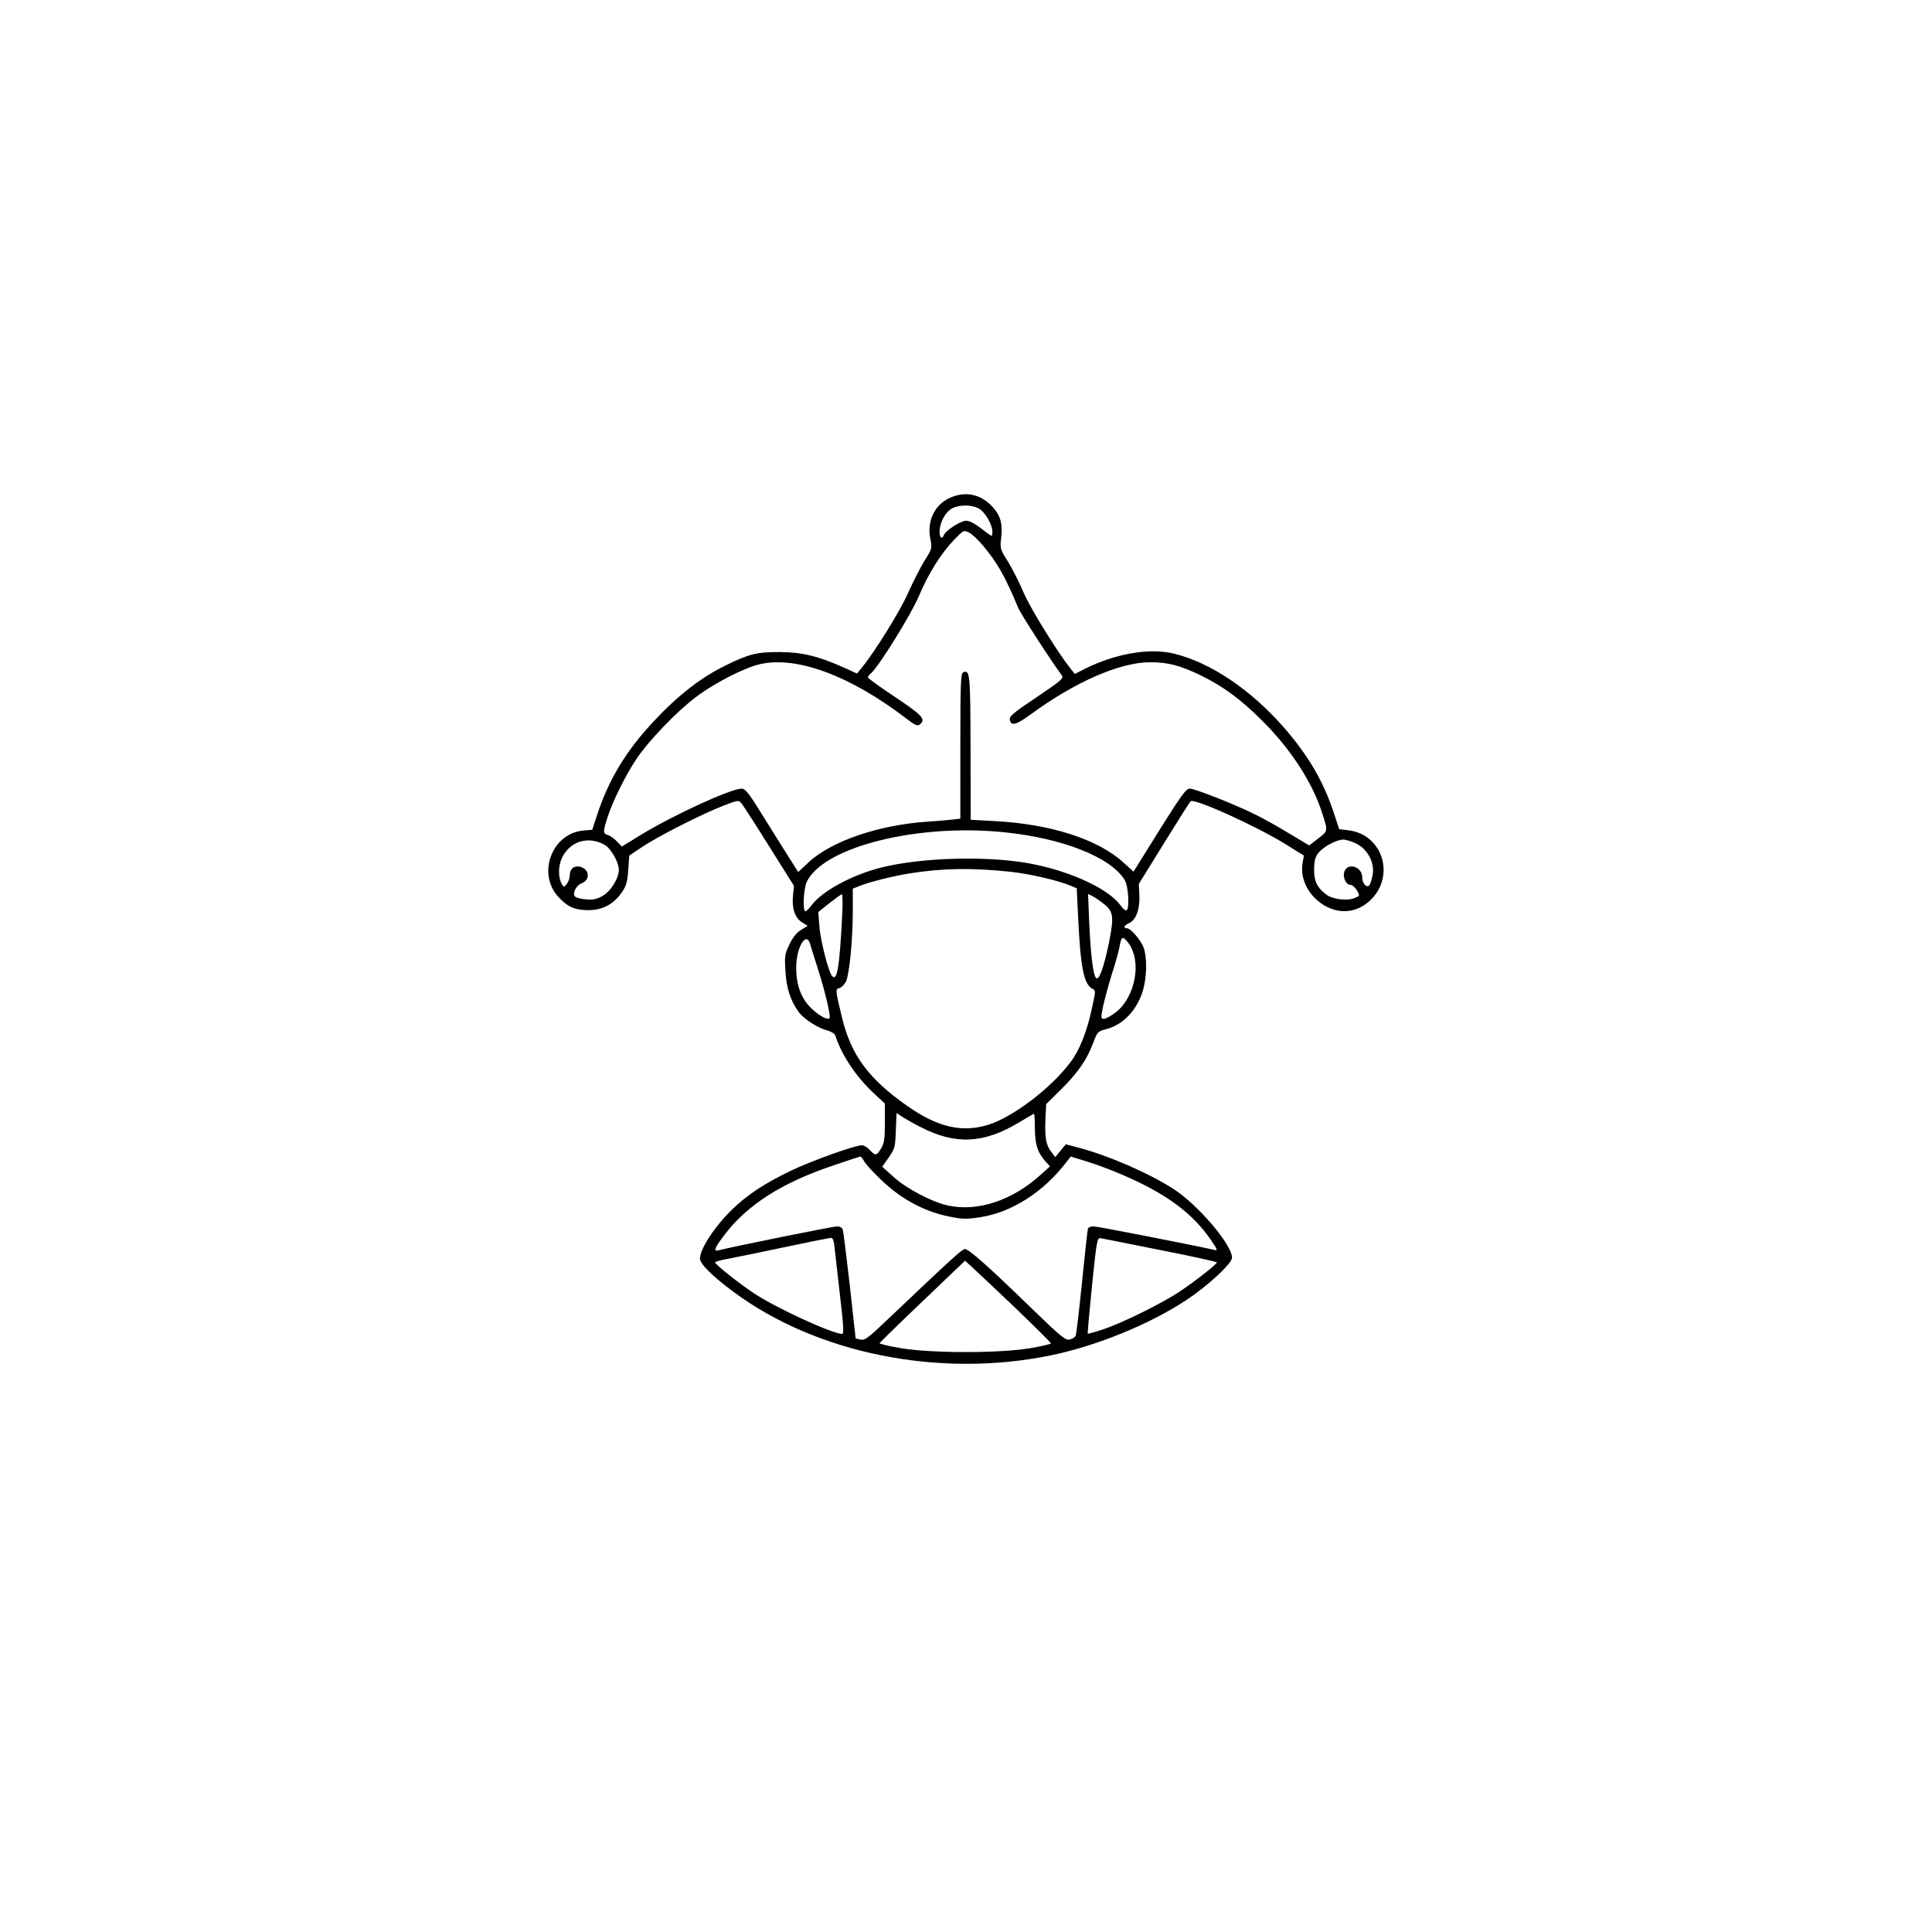
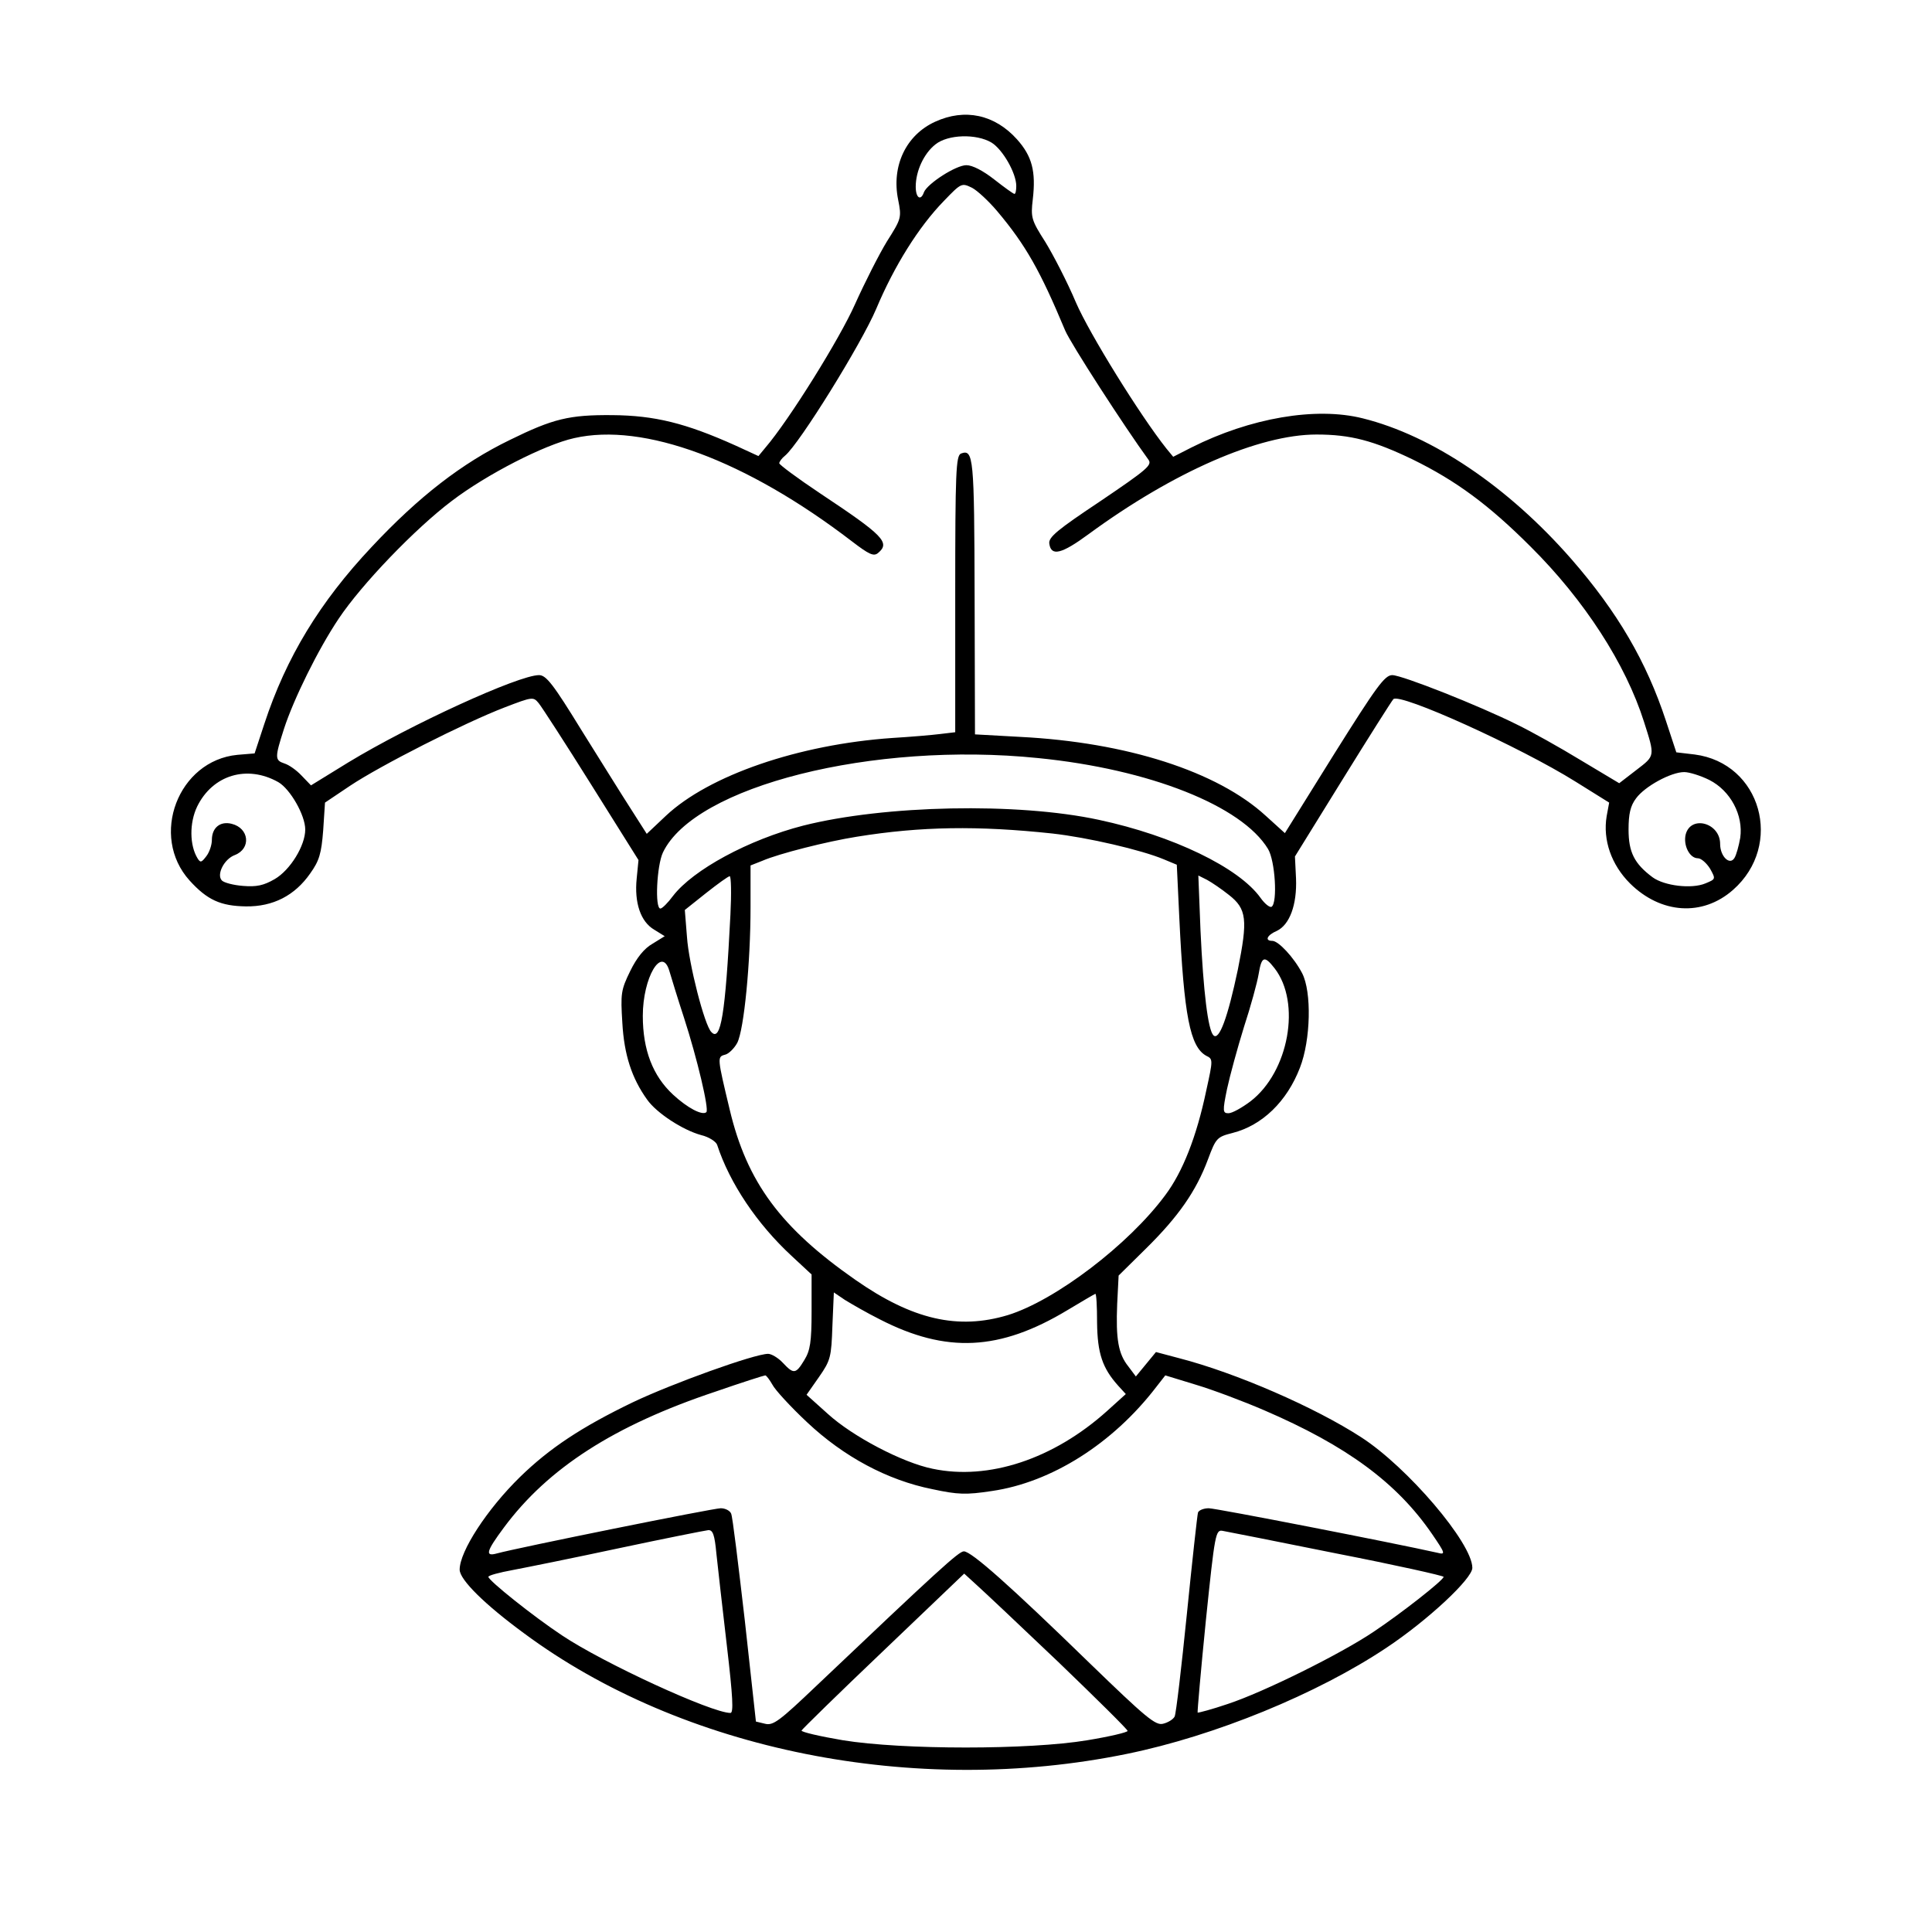
- <svg xmlns="http://www.w3.org/2000/svg" version="1.0" width="1024pt" height="1024pt" viewBox="0 0 1024 1024" preserveAspectRatio="xMidYMid meet">
+ <svg xmlns="http://www.w3.org/2000/svg" version="1.0" width="1024pt" height="1024pt" viewBox="256 230 512 538" preserveAspectRatio="xMidYMid meet">
  <g transform="translate(0,1024) scale(0.1,-0.1)" fill="currentColor" stroke="none">
    <path d="M5034 7601 c-81 -37 -122 -123 -103 -217 10 -50 9 -53 -31 -116 -22 -36 -62 -115 -89 -175 -42 -95 -183 -322 -250 -400 l-19 -23 -63 29 c-140 63 -226 84 -344 85 -120 1 -165 -10 -285 -69 -134 -65 -254 -158 -385 -298 -144 -153 -238 -307 -299 -493 l-27 -82 -48 -4 c-165 -16 -245 -226 -133 -350 49 -54 86 -71 157 -72 75 -1 136 30 179 92 25 35 31 55 36 120 l5 77 70 47 c84 56 318 175 430 218 78 30 80 30 95 12 9 -11 75 -113 147 -228 l131 -209 -5 -51 c-7 -68 11 -121 49 -143 l29 -18 -34 -21 c-23 -13 -44 -39 -62 -76 -26 -53 -27 -63 -22 -144 5 -89 26 -154 69 -214 26 -37 99 -85 151 -99 21 -5 41 -18 44 -27 35 -107 111 -220 207 -309 l56 -52 0 -103 c0 -85 -4 -109 -20 -135 -24 -40 -30 -40 -60 -8 -13 14 -32 25 -41 25 -38 0 -268 -83 -377 -135 -143 -69 -232 -128 -314 -208 -92 -90 -168 -207 -168 -258 0 -28 70 -97 179 -177 441 -327 1089 -457 1679 -336 245 50 530 167 722 295 116 77 240 193 240 223 0 69 -181 281 -310 364 -128 83 -348 179 -507 220 l-64 17 -28 -34 -28 -34 -21 28 c-28 35 -35 76 -31 174 l4 79 78 77 c88 87 138 158 171 247 22 59 25 62 68 73 83 21 152 88 188 182 30 77 33 211 6 263 -23 44 -66 90 -83 90 -22 0 -15 16 13 28 35 17 56 72 53 146 l-3 61 133 215 c73 118 137 219 141 223 17 19 353 -133 508 -230 l93 -58 -7 -38 c-11 -66 13 -135 65 -187 86 -85 202 -93 287 -18 142 125 78 353 -107 377 l-51 6 -29 88 c-54 164 -134 302 -264 451 -176 201 -387 343 -580 391 -131 33 -314 1 -477 -81 l-51 -26 -19 23 c-73 92 -214 319 -252 407 -24 57 -63 132 -85 168 -39 61 -41 68 -35 119 9 78 -2 120 -44 167 -62 69 -145 87 -228 49z m157 -58 c31 -19 69 -85 69 -121 0 -12 -2 -22 -5 -22 -3 0 -28 18 -56 40 -32 25 -61 40 -78 40 -29 0 -108 -51 -118 -75 -9 -26 -23 -16 -23 15 0 44 23 93 55 118 35 28 114 30 156 5z m15 -190 c81 -96 121 -168 190 -333 15 -36 167 -271 232 -360 11 -15 -3 -27 -133 -115 -120 -80 -146 -101 -143 -119 5 -36 34 -29 110 27 236 173 474 277 634 277 95 0 159 -17 269 -70 120 -59 211 -126 327 -242 150 -149 265 -327 316 -488 31 -97 31 -94 -21 -134 l-48 -37 -107 64 c-59 36 -138 80 -177 99 -106 53 -321 138 -348 138 -21 0 -44 -32 -162 -220 l-137 -220 -53 48 c-135 124 -388 205 -684 220 l-126 7 -1 383 c-1 390 -3 412 -38 399 -14 -6 -16 -51 -16 -391 l0 -385 -42 -5 c-24 -3 -83 -8 -133 -11 -261 -18 -511 -104 -631 -217 l-53 -50 -44 69 c-24 37 -86 137 -138 220 -78 127 -98 153 -118 153 -57 0 -358 -138 -531 -243 l-104 -64 -26 27 c-14 15 -35 30 -48 34 -27 9 -27 16 -1 97 27 83 95 221 152 306 64 96 213 251 315 328 97 74 259 157 341 175 193 44 478 -61 774 -288 47 -36 60 -42 72 -32 35 29 15 49 -161 166 -63 42 -114 80 -114 84 0 4 7 14 16 21 40 33 213 312 254 409 50 119 118 228 188 300 49 51 50 51 79 37 15 -8 46 -37 69 -64z m115 -1524 c311 -31 567 -133 640 -253 20 -33 27 -150 10 -161 -5 -3 -19 8 -31 25 -60 84 -244 173 -450 217 -227 49 -597 41 -823 -16 -152 -39 -307 -123 -363 -196 -14 -19 -30 -35 -35 -35 -16 0 -10 120 7 156 88 185 585 310 1045 263z m-2116 -67 c33 -19 75 -92 75 -132 0 -45 -42 -113 -85 -138 -31 -18 -51 -22 -88 -19 -27 2 -53 9 -59 15 -16 16 6 60 36 71 46 18 40 75 -9 87 -32 8 -55 -11 -55 -45 0 -14 -7 -35 -16 -46 -13 -17 -16 -18 -24 -5 -22 36 -23 98 -1 144 43 88 139 117 226 68z m3985 6 c59 -30 95 -98 86 -161 -4 -23 -11 -48 -16 -56 -13 -22 -40 4 -40 39 0 59 -82 81 -96 26 -7 -30 11 -66 34 -66 9 0 24 -13 34 -29 16 -29 16 -29 -13 -41 -38 -16 -114 -7 -147 17 -51 38 -67 70 -67 133 0 43 5 66 21 87 24 33 97 73 134 73 14 0 46 -10 70 -22z m-1830 -149 c99 -11 249 -46 311 -72 l36 -15 7 -148 c13 -273 30 -359 75 -384 19 -9 19 -11 0 -97 -27 -129 -66 -227 -114 -291 -102 -138 -306 -293 -438 -334 -139 -42 -266 -13 -425 98 -208 145 -302 272 -350 474 -35 146 -35 147 -13 153 10 2 26 18 34 33 19 37 37 224 37 377 l0 117 33 13 c46 20 181 54 263 67 179 29 338 31 544 9z m-896 -226 c-14 -278 -27 -355 -53 -327 -19 18 -63 190 -68 265 l-6 75 59 47 c33 26 62 47 66 47 4 0 5 -48 2 -107z m1388 55 c50 -39 53 -69 25 -208 -28 -133 -52 -199 -68 -183 -15 15 -28 120 -36 292 l-6 153 24 -12 c13 -7 41 -26 61 -42z m-1517 -343 c36 -111 70 -254 62 -262 -11 -10 -52 11 -93 49 -56 52 -84 124 -84 219 0 107 53 197 74 125 5 -17 23 -76 41 -131z m1644 139 c75 -96 40 -289 -67 -371 -24 -18 -51 -33 -61 -33 -16 0 -17 5 -4 68 8 37 29 114 47 172 19 58 37 124 41 148 8 49 16 52 44 16z m-1099 -978 c185 -95 334 -88 523 26 40 24 74 44 77 45 3 2 5 -34 5 -80 1 -86 15 -127 59 -176 l21 -23 -52 -47 c-149 -134 -330 -194 -486 -161 -84 17 -223 90 -292 153 l-59 53 35 50 c32 46 34 55 37 142 l4 93 31 -21 c18 -11 61 -36 97 -54z m-299 -182 c7 -14 51 -62 97 -105 101 -95 223 -161 349 -186 70 -15 93 -16 165 -5 166 24 337 132 458 290 l25 32 85 -26 c47 -14 132 -46 190 -71 230 -99 370 -202 468 -345 37 -54 38 -58 15 -52 -120 27 -617 124 -637 124 -15 0 -28 -6 -30 -12 -2 -7 -16 -134 -31 -283 -15 -148 -30 -277 -34 -285 -4 -8 -19 -17 -32 -20 -21 -6 -49 18 -204 168 -222 216 -330 312 -351 312 -14 0 -73 -54 -409 -373 -105 -100 -122 -113 -145 -107 l-25 6 -31 282 c-18 155 -34 289 -38 297 -3 8 -16 15 -29 15 -21 0 -566 -110 -624 -126 -33 -9 -29 6 20 72 123 166 308 285 590 379 72 25 135 45 138 45 3 0 12 -12 20 -26z m-156 -471 c4 -38 17 -152 29 -255 17 -145 19 -188 10 -188 -52 0 -354 139 -469 216 -80 53 -205 153 -205 163 0 4 30 12 68 19 37 7 171 34 297 61 127 27 238 49 247 50 13 1 18 -12 23 -66z m1727 1 c164 -32 298 -62 298 -65 0 -9 -117 -101 -195 -153 -92 -62 -306 -168 -406 -201 -44 -15 -82 -25 -84 -24 -1 2 9 118 23 257 25 242 27 253 47 249 11 -2 154 -30 317 -63z m-774 -303 c105 -101 192 -187 192 -191 0 -4 -51 -16 -112 -26 -161 -27 -515 -27 -681 0 -65 11 -116 23 -115 27 2 4 104 104 228 222 l225 215 35 -32 c19 -17 122 -114 228 -215z" />
  </g>
</svg>
